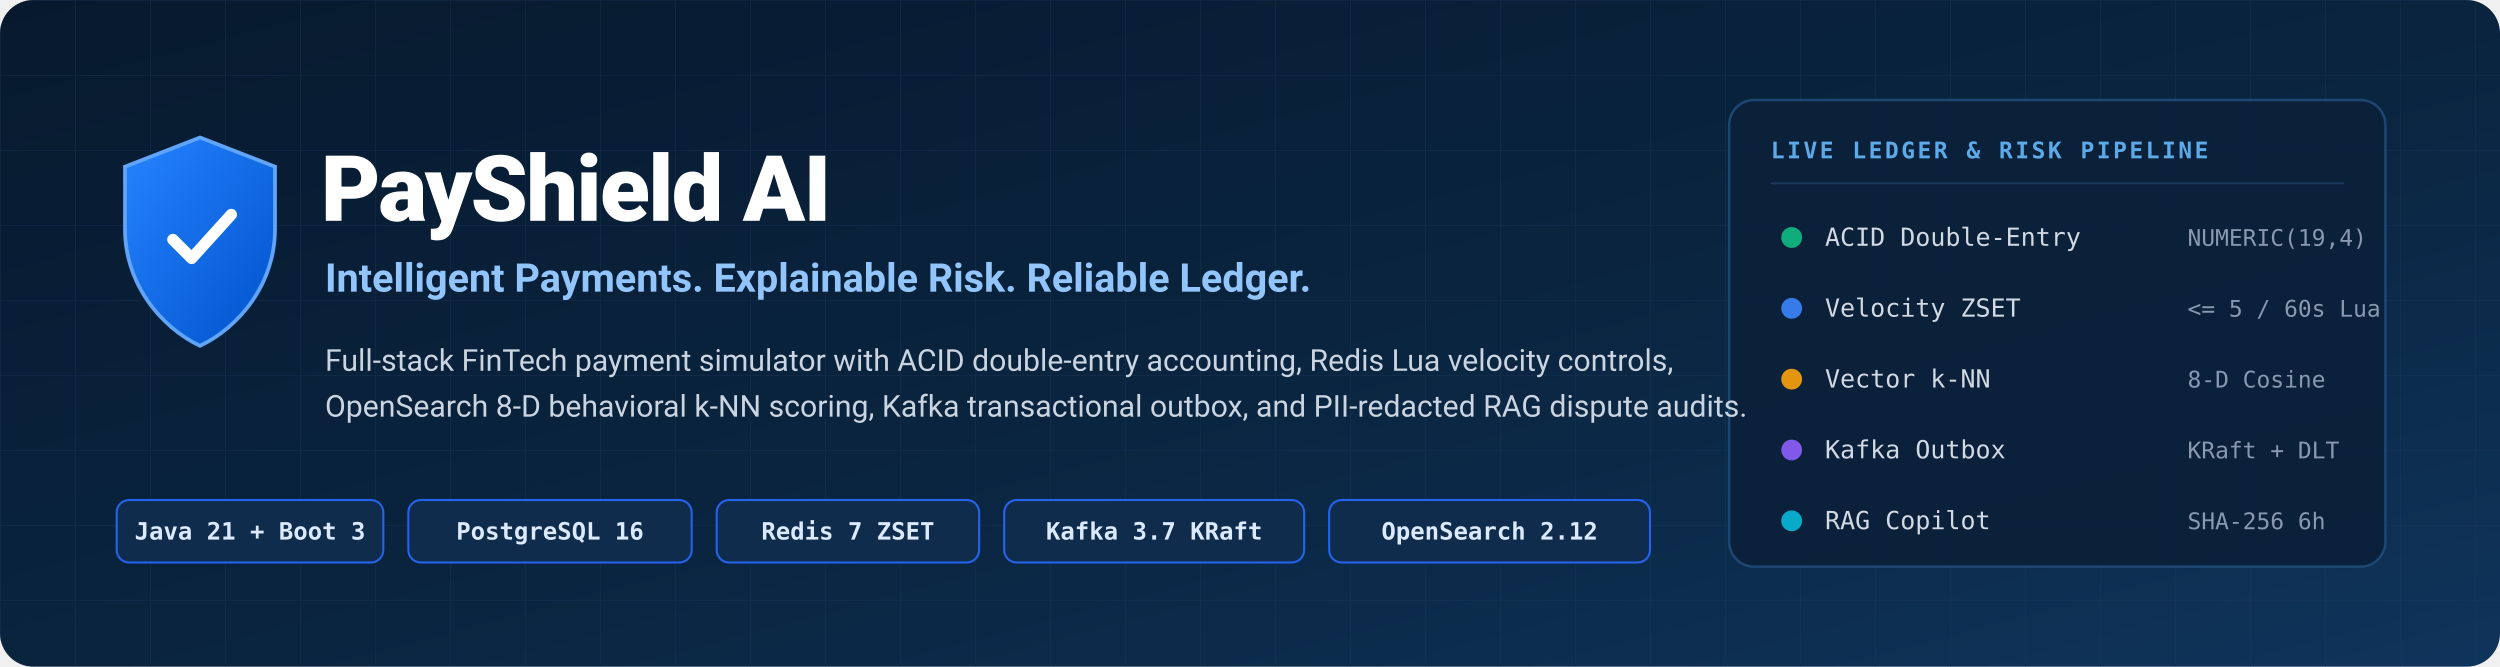
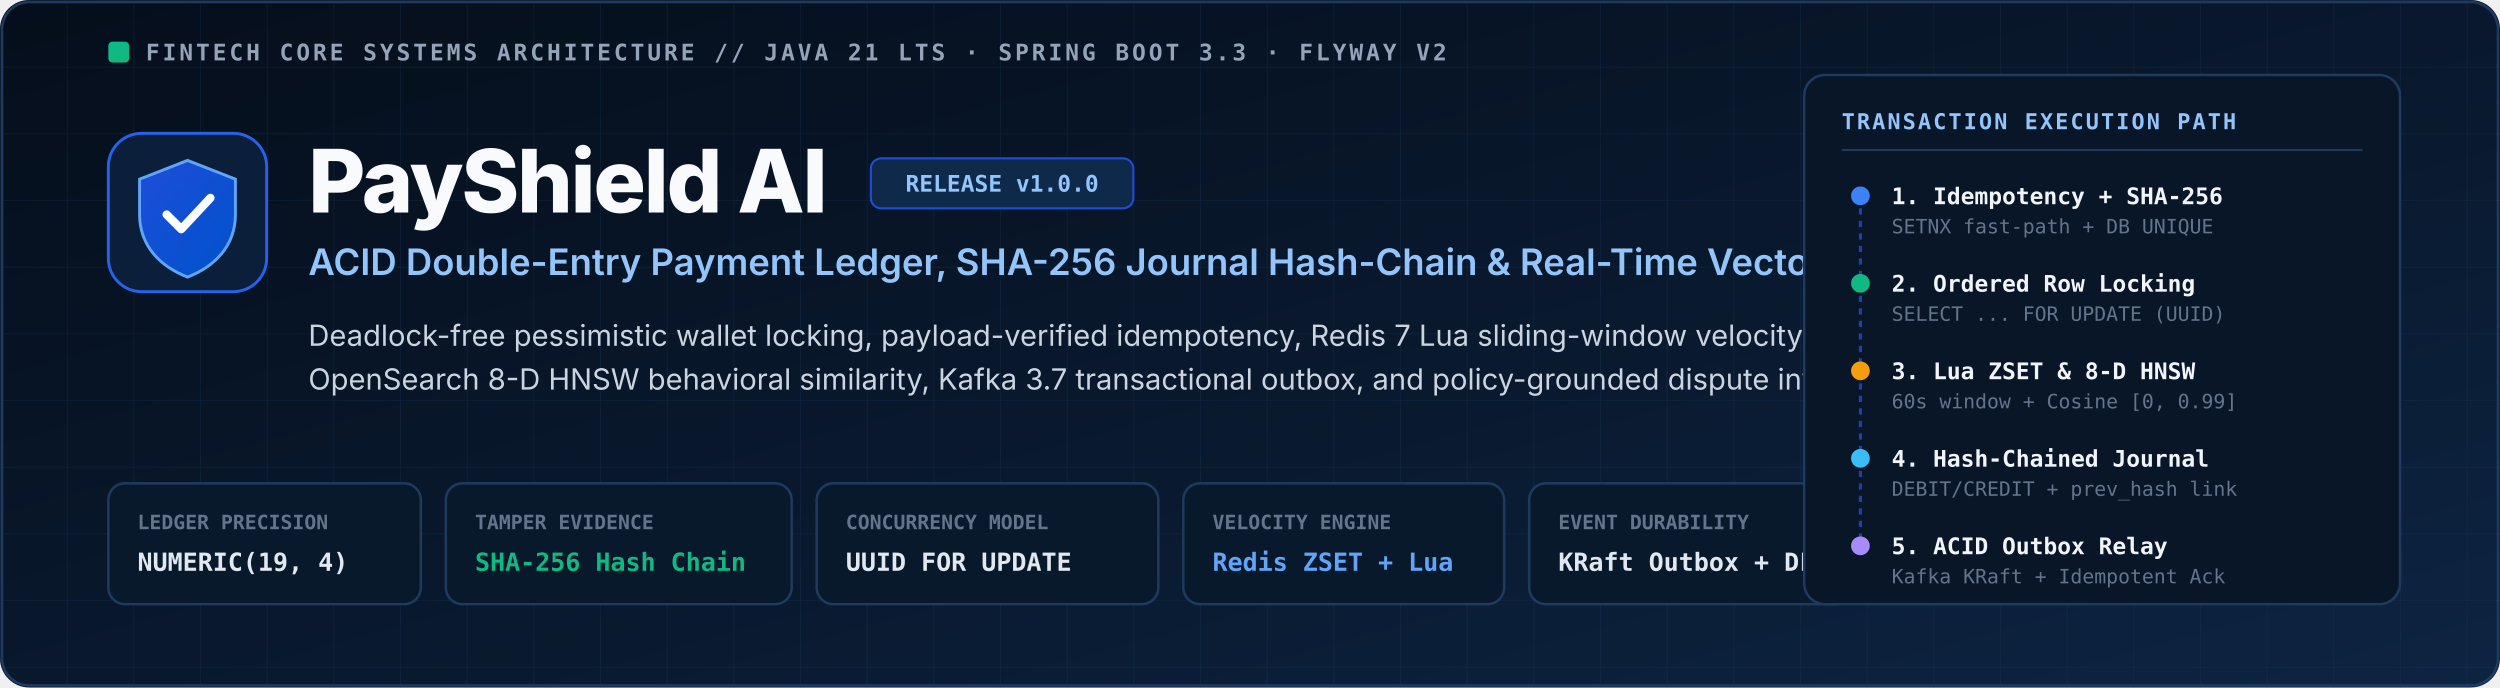
- <svg xmlns="http://www.w3.org/2000/svg" viewBox="0 0 1200 320" width="100%" height="auto" role="img" aria-labelledby="bannerTitle bannerDesc">
+ <svg xmlns="http://www.w3.org/2000/svg" viewBox="0 0 1200 330" width="100%" height="auto" role="img" aria-labelledby="bannerTitle bannerDesc">
  <defs>
-     <linearGradient id="bgGrad" x1="0%" y1="0%" x2="100%" y2="100%">
-       <stop offset="0%" stop-color="#07192E" />
-       <stop offset="55%" stop-color="#0A2540" />
-       <stop offset="100%" stop-color="#0F345B" />
+     <linearGradient id="canvasBg" x1="0%" y1="0%" x2="100%" y2="100%">
+       <stop offset="0%" stop-color="#050E1B" />
+       <stop offset="55%" stop-color="#09192E" />
+       <stop offset="100%" stop-color="#0D2442" />
    </linearGradient>
-     <linearGradient id="shieldGrad" x1="0%" y1="0%" x2="100%" y2="100%">
-       <stop offset="0%" stop-color="#2684FF" />
+     <linearGradient id="emblemFill" x1="0%" y1="0%" x2="100%" y2="100%">
+       <stop offset="0%" stop-color="#1D4ED8" />
      <stop offset="100%" stop-color="#0052CC" />
    </linearGradient>
-     <pattern id="grid" width="36" height="36" patternUnits="userSpaceOnUse">
-       <path d="M 36 0 L 0 0 0 36" fill="none" stroke="#1E3A5F" stroke-width="0.7" stroke-opacity="0.45" />
+     <pattern id="techGrid" width="32" height="32" patternUnits="userSpaceOnUse">
+       <path d="M 32 0 L 0 0 0 32" fill="none" stroke="#1E3A5F" stroke-width="0.6" stroke-opacity="0.38" />
    </pattern>
  </defs>
-   <rect width="1200" height="320" rx="16" fill="url(#bgGrad)" />
-   <rect width="1200" height="320" rx="16" fill="url(#grid)" />
-   <g transform="translate(830, 48)" opacity="0.92">
-     <rect x="0" y="0" width="315" height="224" rx="12" fill="#0B1F38" stroke="#1E4976" stroke-width="1.2" />
-     <text x="20" y="28" fill="#64B5F6" font-family="ui-monospace, SFMono-Regular, Menlo, Consolas, monospace" font-size="11" font-weight="700" letter-spacing="1.2">LIVE LEDGER &amp; RISK PIPELINE</text>
-     <line x1="20" y1="40" x2="295" y2="40" stroke="#1E3A5F" stroke-width="1" />
-     <circle cx="30" cy="66" r="5" fill="#10B981" />
-     <text x="46" y="70" fill="#E2E8F0" font-family="ui-monospace, SFMono-Regular, Menlo, Consolas, monospace" font-size="12">ACID Double-Entry</text>
-     <text x="220" y="70" fill="#94A3B8" font-family="ui-monospace, SFMono-Regular, Menlo, Consolas, monospace" font-size="11">NUMERIC(19,4)</text>
-     <circle cx="30" cy="100" r="5" fill="#3B82F6" />
-     <text x="46" y="104" fill="#E2E8F0" font-family="ui-monospace, SFMono-Regular, Menlo, Consolas, monospace" font-size="12">Velocity ZSET</text>
-     <text x="220" y="104" fill="#94A3B8" font-family="ui-monospace, SFMono-Regular, Menlo, Consolas, monospace" font-size="11">&lt;= 5 / 60s Lua</text>
-     <circle cx="30" cy="134" r="5" fill="#F59E0B" />
-     <text x="46" y="138" fill="#E2E8F0" font-family="ui-monospace, SFMono-Regular, Menlo, Consolas, monospace" font-size="12">Vector k-NN</text>
-     <text x="220" y="138" fill="#94A3B8" font-family="ui-monospace, SFMono-Regular, Menlo, Consolas, monospace" font-size="11">8-D Cosine</text>
-     <circle cx="30" cy="168" r="5" fill="#8B5CF6" />
-     <text x="46" y="172" fill="#E2E8F0" font-family="ui-monospace, SFMono-Regular, Menlo, Consolas, monospace" font-size="12">Kafka Outbox</text>
-     <text x="220" y="172" fill="#94A3B8" font-family="ui-monospace, SFMono-Regular, Menlo, Consolas, monospace" font-size="11">KRaft + DLT</text>
-     <circle cx="30" cy="202" r="5" fill="#06B6D4" />
-     <text x="46" y="206" fill="#E2E8F0" font-family="ui-monospace, SFMono-Regular, Menlo, Consolas, monospace" font-size="12">RAG Copilot</text>
-     <text x="220" y="206" fill="#94A3B8" font-family="ui-monospace, SFMono-Regular, Menlo, Consolas, monospace" font-size="11">SHA-256 6h</text>
+   <rect width="1200" height="330" rx="14" fill="url(#canvasBg)" />
+   <rect width="1200" height="330" rx="14" fill="url(#techGrid)" />
+   <rect x="1" y="1" width="1198" height="328" rx="13" fill="none" stroke="#1E3A5F" stroke-width="1.2" />
+   <g transform="translate(52, 34)" font-family="ui-monospace, SFMono-Regular, Menlo, Consolas, monospace" font-size="11" letter-spacing="1.4">
+     <rect x="0" y="-14" width="10" height="10" rx="2" fill="#10B981" />
+     <text x="18" y="-5" fill="#94A3B8" font-weight="600">FINTECH CORE SYSTEMS ARCHITECTURE  //  JAVA 21 LTS · SPRING BOOT 3.3 · FLYWAY V2</text>
  </g>
-   <g transform="translate(56, 62)">
-     <path d="M40 4 L76 18 V48 C76 74 59 95 40 104 C21 95 4 74 4 48 V18 Z" fill="url(#shieldGrad)" stroke="#60A5FA" stroke-width="1.8" />
-     <path d="M27 53 L36 62 L55 41" fill="none" stroke="#FFFFFF" stroke-width="5.5" stroke-linecap="round" stroke-linejoin="round" />
+   <g transform="translate(52, 64)">
+     <rect x="0" y="0" width="76" height="76" rx="16" fill="#0B1F3A" stroke="#2563EB" stroke-width="1.4" />
+     <path d="M38 13 L61 22 V39 C61 54 51 64 38 69 C25 64 15 54 15 39 V22 Z" fill="url(#emblemFill)" stroke="#60A5FA" stroke-width="1.4" />
+     <path d="M28 39 L35 46 L49 31" fill="none" stroke="#FFFFFF" stroke-width="4" stroke-linecap="round" stroke-linejoin="round" />
  </g>
-   <text x="154" y="106" fill="#FFFFFF" font-family="-apple-system, BlinkMacSystemFont, 'Segoe UI', Roboto, Helvetica, Arial, sans-serif" font-size="44" font-weight="800" letter-spacing="-0.8">PayShield AI</text>
-   <text x="156" y="140" fill="#93C5FD" font-family="-apple-system, BlinkMacSystemFont, 'Segoe UI', Roboto, Helvetica, Arial, sans-serif" font-size="19" font-weight="600">Intelligent Payments. Explainable Risk. Reliable Ledger.</text>
-   <text x="156" y="178" fill="#CBD5E1" font-family="-apple-system, BlinkMacSystemFont, 'Segoe UI', Roboto, Helvetica, Arial, sans-serif" font-size="14.5">Full-stack FinTech payment simulator with ACID double-entry accounting, Redis Lua velocity controls,</text>
-   <text x="156" y="200" fill="#CBD5E1" font-family="-apple-system, BlinkMacSystemFont, 'Segoe UI', Roboto, Helvetica, Arial, sans-serif" font-size="14.5">OpenSearch 8-D behavioral k-NN scoring, Kafka transactional outbox, and PII-redacted RAG dispute audits.</text>
-   <g transform="translate(56, 240)" font-family="ui-monospace, SFMono-Regular, Menlo, Consolas, monospace" font-size="11.5" font-weight="600">
-     <rect x="0" y="0" width="128" height="30" rx="6" fill="#102C4C" stroke="#2563EB" stroke-width="1" />
-     <text x="64" y="19" fill="#DBEAFE" text-anchor="middle">Java 21 + Boot 3</text>
-     <rect x="140" y="0" width="136" height="30" rx="6" fill="#102C4C" stroke="#2563EB" stroke-width="1" />
-     <text x="208" y="19" fill="#DBEAFE" text-anchor="middle">PostgreSQL 16</text>
-     <rect x="288" y="0" width="126" height="30" rx="6" fill="#102C4C" stroke="#2563EB" stroke-width="1" />
-     <text x="351" y="19" fill="#DBEAFE" text-anchor="middle">Redis 7 ZSET</text>
-     <rect x="426" y="0" width="144" height="30" rx="6" fill="#102C4C" stroke="#2563EB" stroke-width="1" />
-     <text x="498" y="19" fill="#DBEAFE" text-anchor="middle">Kafka 3.7 KRaft</text>
-     <rect x="582" y="0" width="154" height="30" rx="6" fill="#102C4C" stroke="#2563EB" stroke-width="1" />
-     <text x="659" y="19" fill="#DBEAFE" text-anchor="middle">OpenSearch 2.12</text>
+   <text x="148" y="102" fill="#F8FAFC" font-family="-apple-system, BlinkMacSystemFont, 'Inter', 'Segoe UI', Roboto, sans-serif" font-size="42" font-weight="800" letter-spacing="-1">PayShield AI</text>
+   <rect x="418" y="76" width="126" height="24" rx="5" fill="#0F294A" stroke="#1D4ED8" stroke-width="1" />
+   <text x="481" y="92" fill="#93C5FD" text-anchor="middle" font-family="ui-monospace, SFMono-Regular, Menlo, Consolas, monospace" font-size="11" font-weight="700">RELEASE v1.0.0</text>
+   <text x="148" y="132" fill="#93C5FD" font-family="-apple-system, BlinkMacSystemFont, 'Inter', 'Segoe UI', Roboto, sans-serif" font-size="17.5" font-weight="600">
+     ACID Double-Entry Payment Ledger, SHA-256 Journal Hash-Chain &amp; Real-Time Vector Risk Engine
+   </text>
+   <text x="148" y="166" fill="#CBD5E1" font-family="-apple-system, BlinkMacSystemFont, 'Inter', 'Segoe UI', Roboto, sans-serif" font-size="14">
+     Deadlock-free pessimistic wallet locking, payload-verified idempotency, Redis 7 Lua sliding-window velocity controls,
+   </text>
+   <text x="148" y="187" fill="#CBD5E1" font-family="-apple-system, BlinkMacSystemFont, 'Inter', 'Segoe UI', Roboto, sans-serif" font-size="14">
+     OpenSearch 8-D HNSW behavioral similarity, Kafka 3.7 transactional outbox, and policy-grounded dispute investigation.
+   </text>
+   <g transform="translate(52, 232)" font-family="ui-monospace, SFMono-Regular, Menlo, Consolas, monospace" font-size="11" font-weight="600">
+     <rect x="0" y="0" width="150" height="58" rx="8" fill="#09192C" stroke="#1E3A5F" stroke-width="1.2" />
+     <text x="14" y="22" fill="#64748B" font-size="9.5">LEDGER PRECISION</text>
+     <text x="14" y="42" fill="#E2E8F0" font-size="12">NUMERIC(19, 4)</text>
+     <rect x="162" y="0" width="166" height="58" rx="8" fill="#09192C" stroke="#1E3A5F" stroke-width="1.2" />
+     <text x="176" y="22" fill="#64748B" font-size="9.5">TAMPER EVIDENCE</text>
+     <text x="176" y="42" fill="#10B981" font-size="12">SHA-256 Hash Chain</text>
+     <rect x="340" y="0" width="164" height="58" rx="8" fill="#09192C" stroke="#1E3A5F" stroke-width="1.2" />
+     <text x="354" y="22" fill="#64748B" font-size="9.5">CONCURRENCY MODEL</text>
+     <text x="354" y="42" fill="#E2E8F0" font-size="12">UUID FOR UPDATE</text>
+     <rect x="516" y="0" width="154" height="58" rx="8" fill="#09192C" stroke="#1E3A5F" stroke-width="1.2" />
+     <text x="530" y="22" fill="#64748B" font-size="9.5">VELOCITY ENGINE</text>
+     <text x="530" y="42" fill="#60A5FA" font-size="12">Redis ZSET + Lua</text>
+     <rect x="682" y="0" width="154" height="58" rx="8" fill="#09192C" stroke="#1E3A5F" stroke-width="1.2" />
+     <text x="696" y="22" fill="#64748B" font-size="9.5">EVENT DURABILITY</text>
+     <text x="696" y="42" fill="#E2E8F0" font-size="12">KRaft Outbox + DLT</text>
+   </g>
+   <g transform="translate(866, 36)">
+     <rect x="0" y="0" width="286" height="254" rx="10" fill="#081627" stroke="#1E3A5F" stroke-width="1.2" />
+     <text x="18" y="26" fill="#93C5FD" font-family="ui-monospace, SFMono-Regular, Menlo, Consolas, monospace" font-size="10.5" font-weight="700" letter-spacing="1">TRANSACTION EXECUTION PATH</text>
+     <line x1="18" y1="36" x2="268" y2="36" stroke="#1E3A5F" stroke-width="1" />
+     <line x1="27" y1="58" x2="27" y2="226" stroke="#1E40AF" stroke-width="1.5" stroke-dasharray="3 3" />
+     <circle cx="27" cy="58" r="4.5" fill="#3B82F6" />
+     <text x="42" y="62" fill="#F1F5F9" font-family="ui-monospace, SFMono-Regular, Menlo, Consolas, monospace" font-size="11" font-weight="600">1. Idempotency + SHA-256</text>
+     <text x="42" y="76" fill="#64748B" font-family="ui-monospace, SFMono-Regular, Menlo, Consolas, monospace" font-size="9.5">SETNX fast-path + DB UNIQUE</text>
+     <circle cx="27" cy="100" r="4.5" fill="#10B981" />
+     <text x="42" y="104" fill="#F1F5F9" font-family="ui-monospace, SFMono-Regular, Menlo, Consolas, monospace" font-size="11" font-weight="600">2. Ordered Row Locking</text>
+     <text x="42" y="118" fill="#64748B" font-family="ui-monospace, SFMono-Regular, Menlo, Consolas, monospace" font-size="9.5">SELECT ... FOR UPDATE (UUID)</text>
+     <circle cx="27" cy="142" r="4.5" fill="#F59E0B" />
+     <text x="42" y="146" fill="#F1F5F9" font-family="ui-monospace, SFMono-Regular, Menlo, Consolas, monospace" font-size="11" font-weight="600">3. Lua ZSET &amp; 8-D HNSW</text>
+     <text x="42" y="160" fill="#64748B" font-family="ui-monospace, SFMono-Regular, Menlo, Consolas, monospace" font-size="9.5">60s window + Cosine [0, 0.99]</text>
+     <circle cx="27" cy="184" r="4.5" fill="#38BDF8" />
+     <text x="42" y="188" fill="#F1F5F9" font-family="ui-monospace, SFMono-Regular, Menlo, Consolas, monospace" font-size="11" font-weight="600">4. Hash-Chained Journal</text>
+     <text x="42" y="202" fill="#64748B" font-family="ui-monospace, SFMono-Regular, Menlo, Consolas, monospace" font-size="9.5">DEBIT/CREDIT + prev_hash link</text>
+     <circle cx="27" cy="226" r="4.5" fill="#A78BFA" />
+     <text x="42" y="230" fill="#F1F5F9" font-family="ui-monospace, SFMono-Regular, Menlo, Consolas, monospace" font-size="11" font-weight="600">5. ACID Outbox Relay</text>
+     <text x="42" y="244" fill="#64748B" font-family="ui-monospace, SFMono-Regular, Menlo, Consolas, monospace" font-size="9.5">Kafka KRaft + Idempotent Ack</text>
  </g>
</svg>
